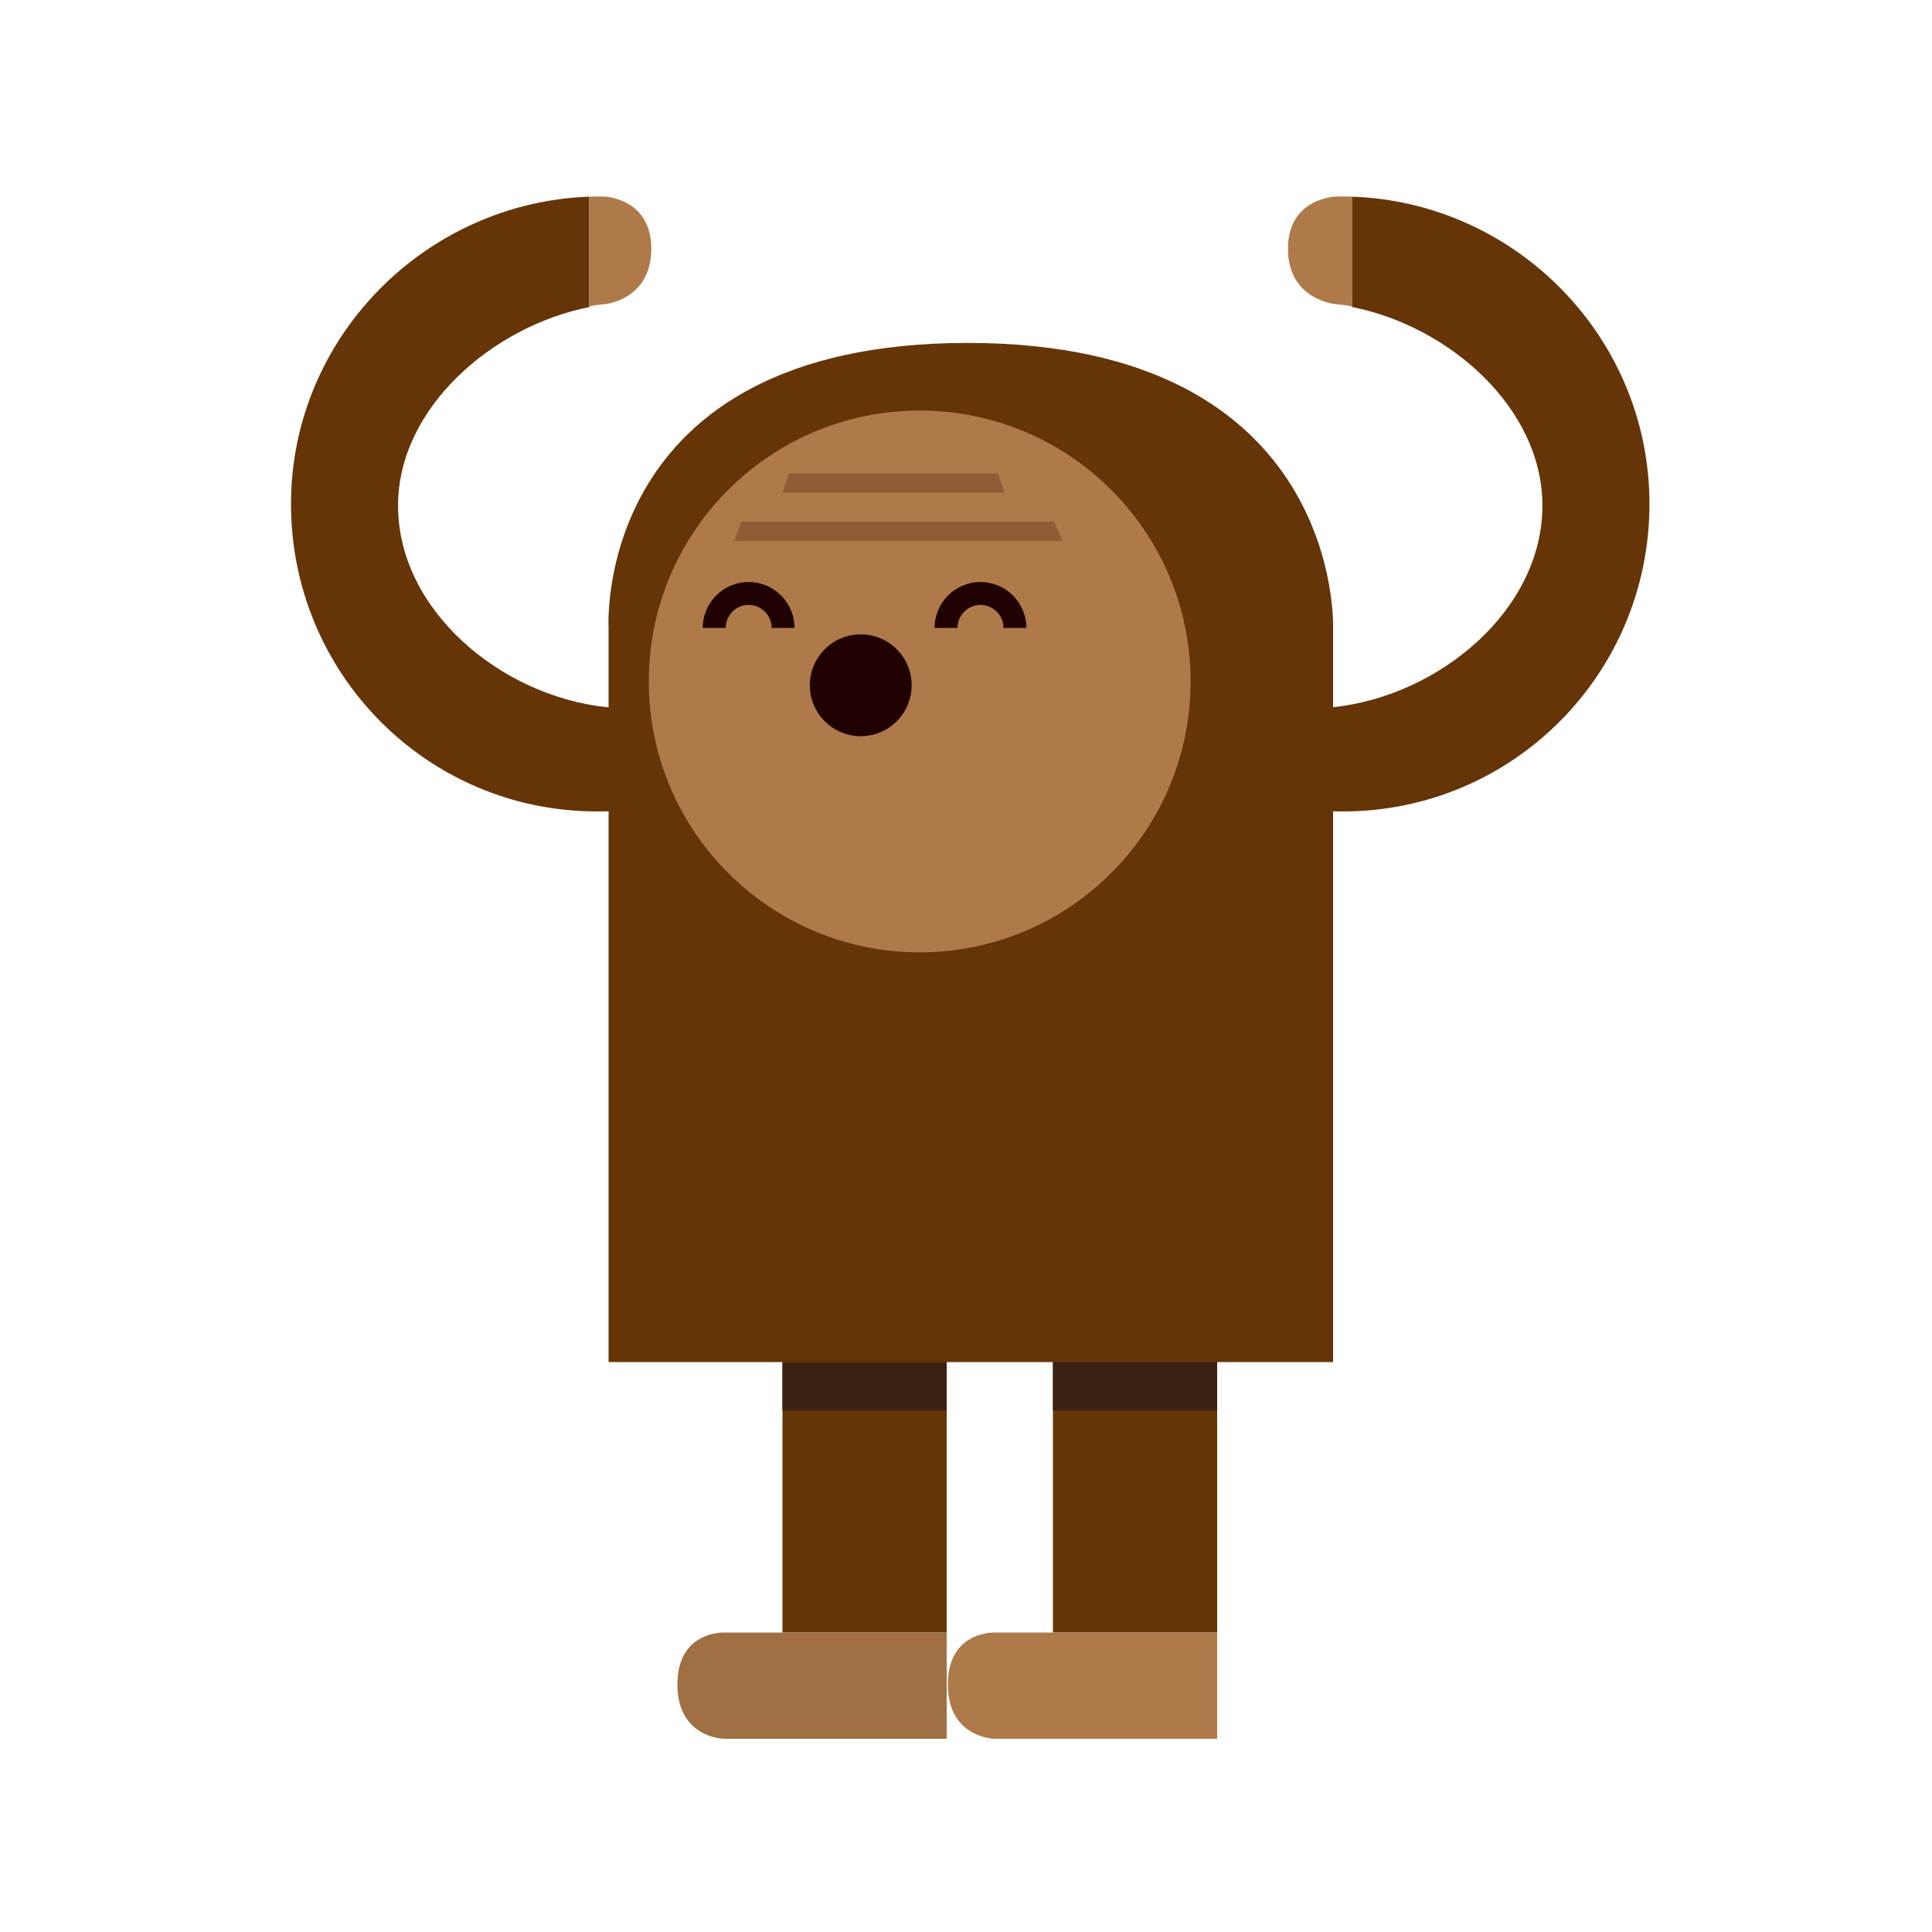
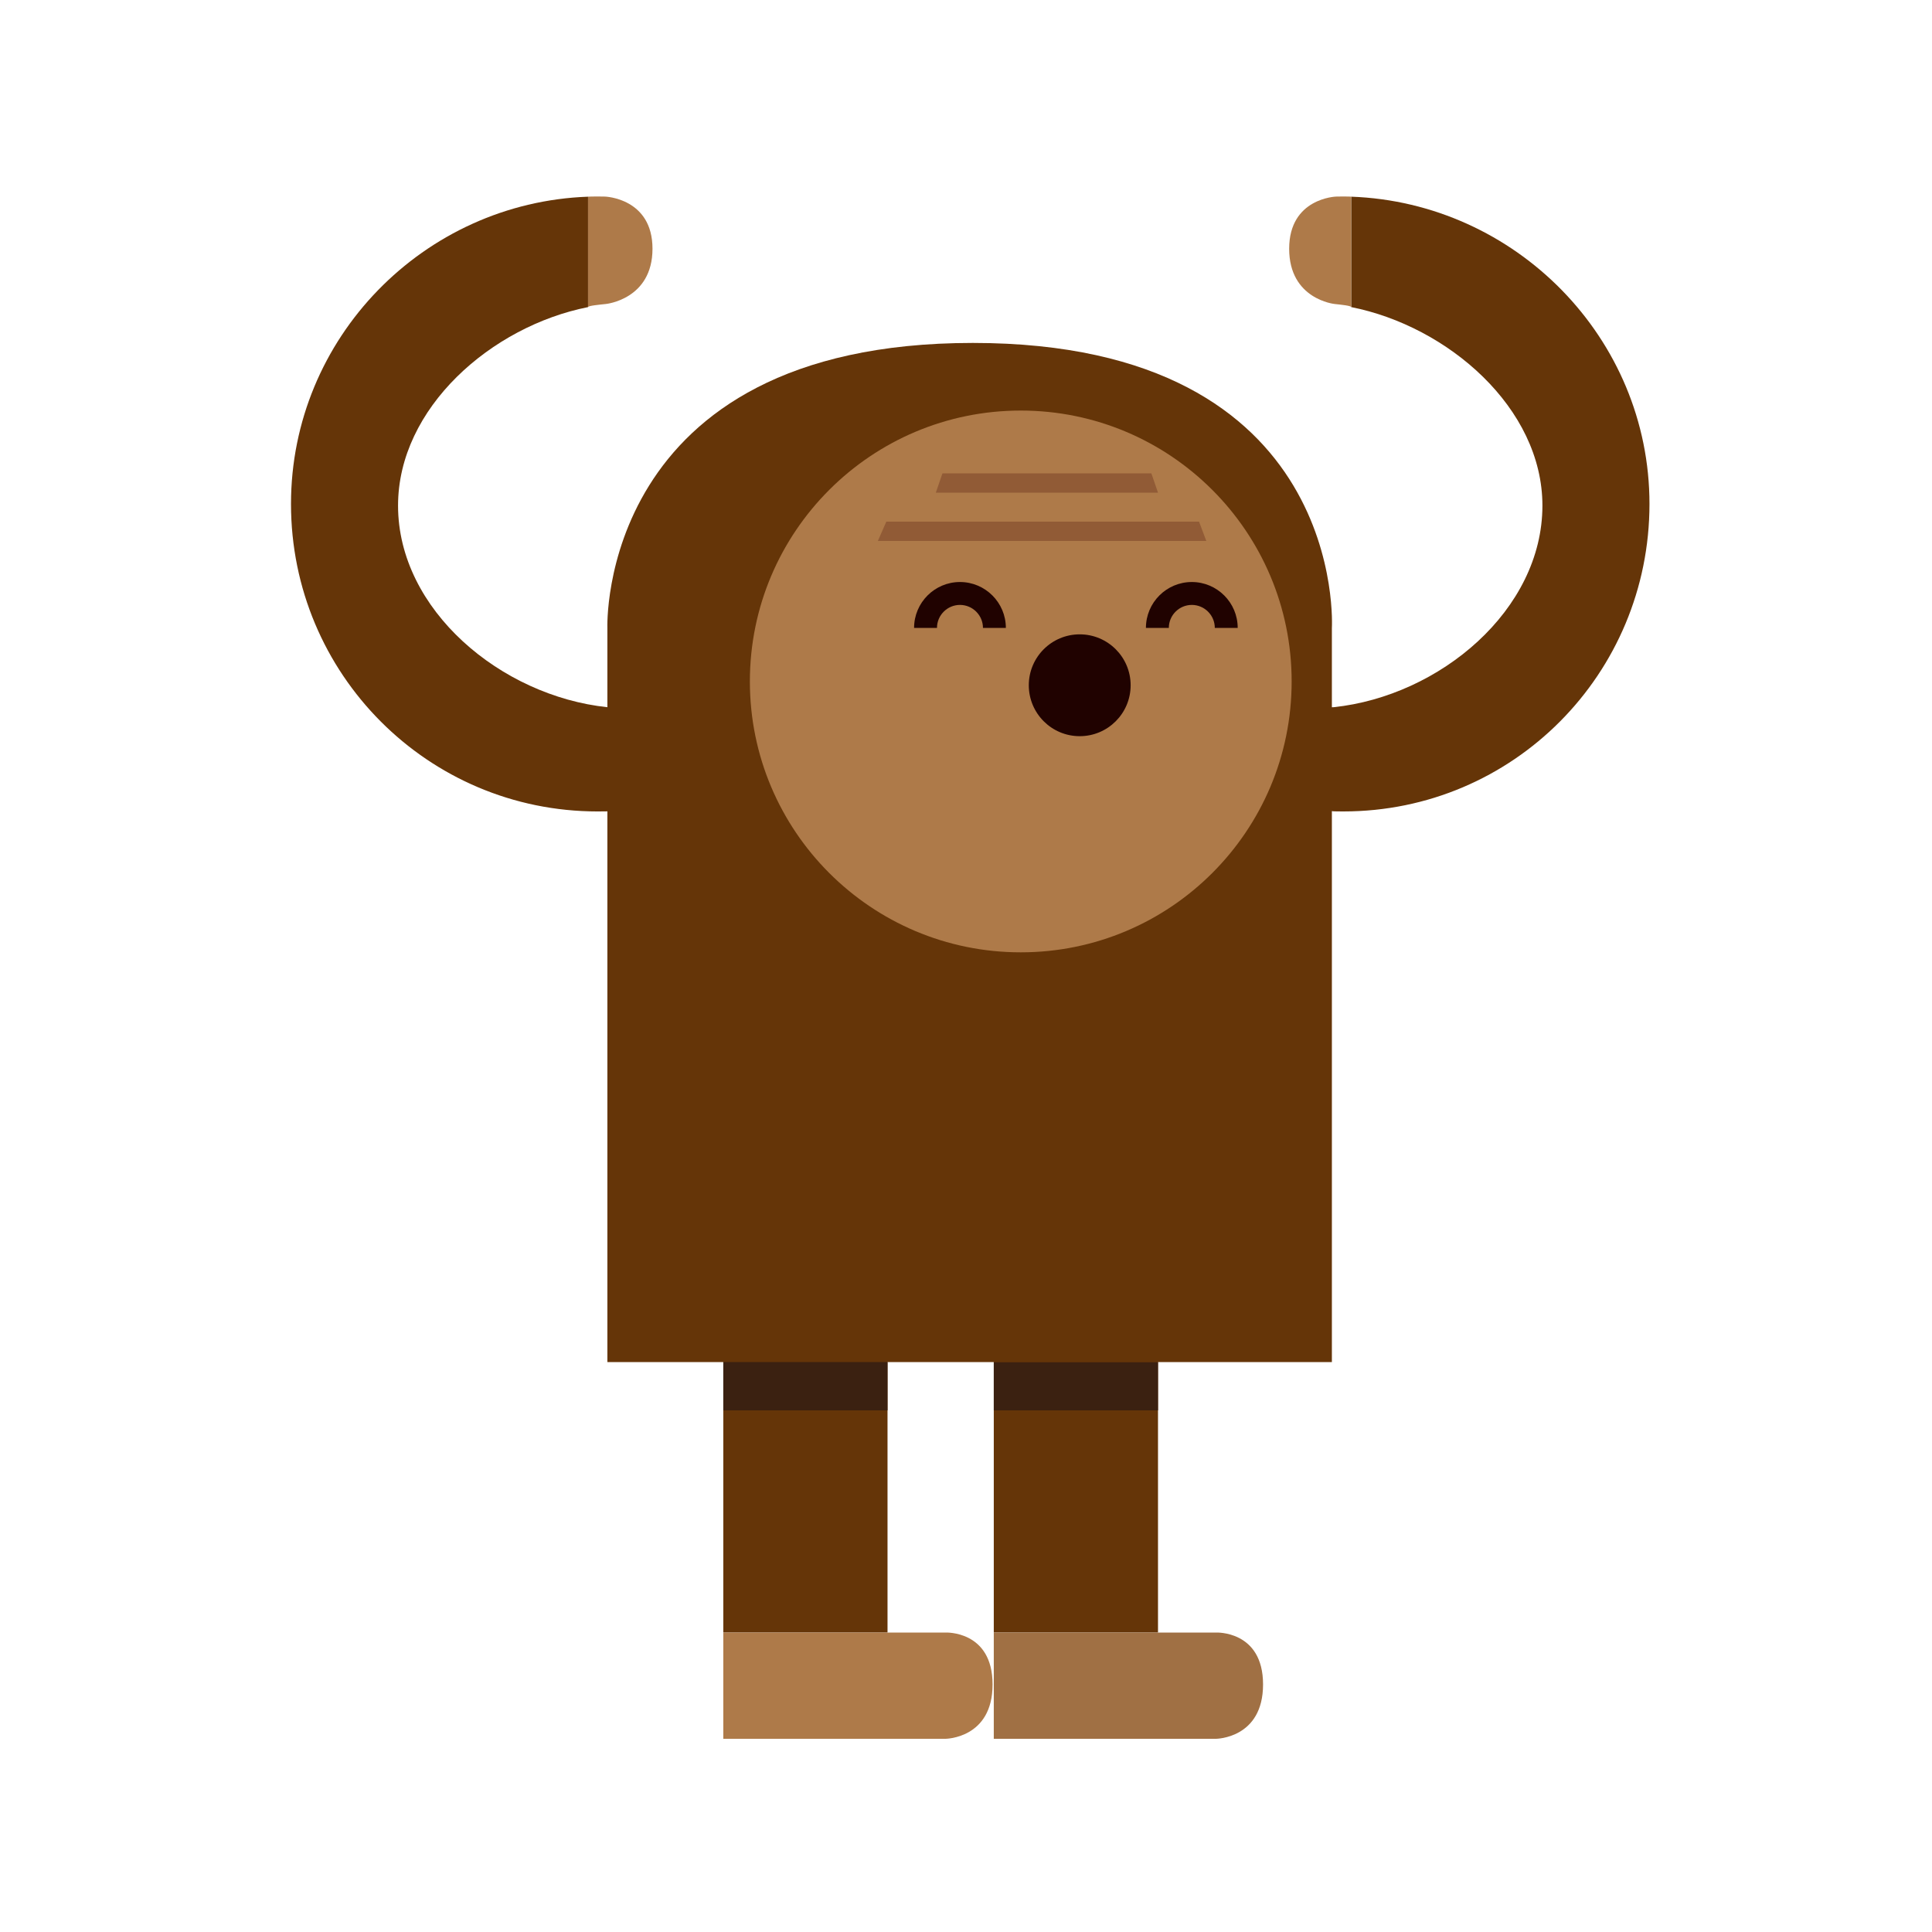
- <svg xmlns="http://www.w3.org/2000/svg" version="1.1" x="0px" y="0px" width="200px" height="200px" viewBox="0 0 200 200" enable-background="new 0 0 200 200" xml:space="preserve">
+ <svg xmlns="http://www.w3.org/2000/svg" version="1.1" id="Layer_1" x="0px" y="0px" width="200px" height="200px" viewBox="0 0 200 200" enable-background="new 0 0 200 200" xml:space="preserve">
  <g id="main">
    <g id="left_leg_group">
-       <rect id="left_1" x="81" y="129" fill="#653508" width="17" height="40" />
-       <rect x="81" y="141" fill="#3B2111" width="17" height="5" />
-       <path id="foot" fill="#A07044" d="M98,180H75c0,0-4.875-0.021-4.875-5.625S75,169,75,169h23V180z" />
+       <rect id="left_1" x="102.876" y="129" fill="#653508" width="17" height="40" />
+       <rect x="102.876" y="141" fill="#3B2111" width="17" height="5" />
+       <path id="foot" fill="#A07044" d="M102.876,169h23c0,0,4.875-0.229,4.875,5.375S125.876,180,125.876,180h-23V169z" />
    </g>
    <g id="torso_group">
-       <path fill="#653508" d="M138,141H63V65.021c0,0-1.751-29.521,37.167-29.521S138,65.021,138,65.021V141z" />
+       <path fill="#653508" d="M62.876,65.021c0,0-1.085-29.521,37.833-29.521s37.167,29.521,37.167,29.521V141h-75V65.021z" />
    </g>
    <g id="right_leg_group">
-       <rect id="Left_3_" x="109" y="129" fill="#653508" width="17" height="40" />
-       <rect x="109" y="141" fill="#3B2111" width="17" height="5" />
-       <path id="foot_1_" fill="#AE7A49" d="M126,180h-23c0,0-4.875-0.021-4.875-5.625S103,169,103,169h23V180z" />
+       <rect id="Left_3_" x="74.876" y="129" fill="#653508" width="17" height="40" />
+       <rect x="74.876" y="141" fill="#3B2111" width="17" height="5" />
+       <path id="foot_1_" fill="#AE7A49" d="M74.876,169h23c0,0,4.875-0.229,4.875,5.375S97.876,180,97.876,180h-23V169z" />
    </g>
    <g id="right_arm_group">
-       <path fill="#653508" d="M138,73.21c0,0-13,0.123-13,4.957s13,5.824,13,5.824c1,0.01,0.725,0.01,1.005,0.01    c17.58,0,31.747-14.25,31.747-31.83c0-17.19-13.752-31.2-30.752-31.81v11.43c10,1.98,19.67,10.43,19.67,20.55    C159.67,63.15,149,72.05,138,73.21z" />
-       <path fill="#AE7A49" d="M133.33,25.75c0,5.25,4.835,5.72,4.835,5.72c0.67,0.07,1.835,0.18,1.835,0.32V20.36    c0-0.01-0.605-0.02-0.995-0.02c-0.28,0-0.478,0-0.757,0.01C138.248,20.35,133.33,20.5,133.33,25.75z" />
+       <path fill="#653508" d="M41.206,52.341c0-10.12,9.67-18.57,19.67-20.55v-11.43c-17,0.61-30.752,14.62-30.752,31.81    c0,17.58,14.167,31.83,31.747,31.83c0.28,0,0.005,0,1.005-0.01c0,0,13-0.99,13-5.824s-13-4.957-13-4.957    C51.876,72.05,41.206,63.15,41.206,52.341z" />
+       <path fill="#AE7A49" d="M62.628,20.35c-0.279-0.01-0.477-0.01-0.757-0.01c-0.39,0-0.995,0.01-0.995,0.02v11.43    c0-0.14,1.165-0.25,1.835-0.32c0,0,4.835-0.47,4.835-5.72S62.628,20.35,62.628,20.35z" />
    </g>
    <g id="left_arm_group">
-       <path fill="#653508" d="M41.206,52.34C41.206,42.22,51,33.77,61,31.79V20.36c-17,0.61-30.876,14.62-30.876,31.81    C30.124,69.75,44.229,84,61.809,84c0.281,0-0.025,0,0.975-0.01c0,0,12.984-0.99,12.984-5.824c0-4.833-12.946-4.956-12.946-4.956    C51.821,72.05,41.206,63.15,41.206,52.34z" />
-       <path fill="#AE7A49" d="M67.422,25.75c0,5.25-4.711,5.72-4.711,5.72C62.041,31.54,61,31.65,61,31.79V20.36    c0-0.01,0.481-0.02,0.871-0.02c0.28,0,0.416,0,0.695,0.01C62.566,20.35,67.422,20.5,67.422,25.75z" />
+       <path fill="#653508" d="M138.055,73.21c0,0-12.947,0.123-12.947,4.956c0,4.834,12.984,5.824,12.984,5.824    c1,0.01,0.694,0.01,0.975,0.01c17.58,0,31.686-14.25,31.686-31.83c0-17.19-13.876-31.2-30.876-31.81v11.43    c10,1.98,19.794,10.43,19.794,20.55C159.67,63.15,149.055,72.05,138.055,73.21z" />
+       <path fill="#AE7A49" d="M138.311,20.35c0.278-0.01,0.414-0.01,0.694-0.01c0.39,0,0.871,0.01,0.871,0.02v11.43    c0-0.14-1.041-0.25-1.711-0.32c0,0-4.711-0.47-4.711-5.72S138.311,20.35,138.311,20.35z" />
    </g>
    <g id="head_group">
-       <circle id="face" fill="#AE7A49" cx="95.207" cy="70.543" r="28.042" />
-       <path id="Right_Eye" fill="#200200" d="M82.25,65h-2.37c0-1.31-1.07-2.38-2.38-2.38s-2.38,1.07-2.38,2.38h-2.37   c0-2.62,2.13-4.75,4.75-4.75S82.25,62.38,82.25,65z" />
-       <path id="left_eye_1" fill="#200200" d="M106.25,65h-2.37c0-1.31-1.069-2.38-2.38-2.38c-1.31,0-2.38,1.07-2.38,2.38h-2.37   c0-2.62,2.13-4.75,4.75-4.75S106.25,62.38,106.25,65z" />
-       <circle id="mouth" fill="#200200" cx="89.104" cy="70.938" r="5.271" />
-       <polygon id="forehead" fill="#915B36" points="104,51 81,51 81.688,49 103.312,49  " />
-       <polygon id="forehead_1" fill="#915B36" points="110,56 76,56 76.75,54 109.125,54  " />
+       <circle id="face" fill="#AE7A49" cx="105.669" cy="70.543" r="28.042" />
+       <path id="Right_Eye" fill="#200200" d="M123.376,60.25c2.62,0,4.75,2.13,4.75,4.75h-2.37c0-1.31-1.07-2.38-2.38-2.38    s-2.38,1.07-2.38,2.38h-2.37C118.626,62.38,120.756,60.25,123.376,60.25z" />
+       <path id="left_eye_1" fill="#200200" d="M99.376,60.25c2.62,0,4.75,2.13,4.75,4.75h-2.37c0-1.31-1.07-2.38-2.38-2.38    c-1.311,0-2.38,1.07-2.38,2.38h-2.37C94.626,62.38,96.756,60.25,99.376,60.25z" />
+       <circle id="mouth" fill="#200200" cx="111.772" cy="70.938" r="5.271" />
+       <polygon id="forehead" fill="#915B36" points="97.563,49 119.188,49 119.876,51 96.876,51   " />
+       <polygon id="forehead_1" fill="#915B36" points="91.751,54 124.126,54 124.876,56 90.876,56   " />
    </g>
  </g>
</svg>
